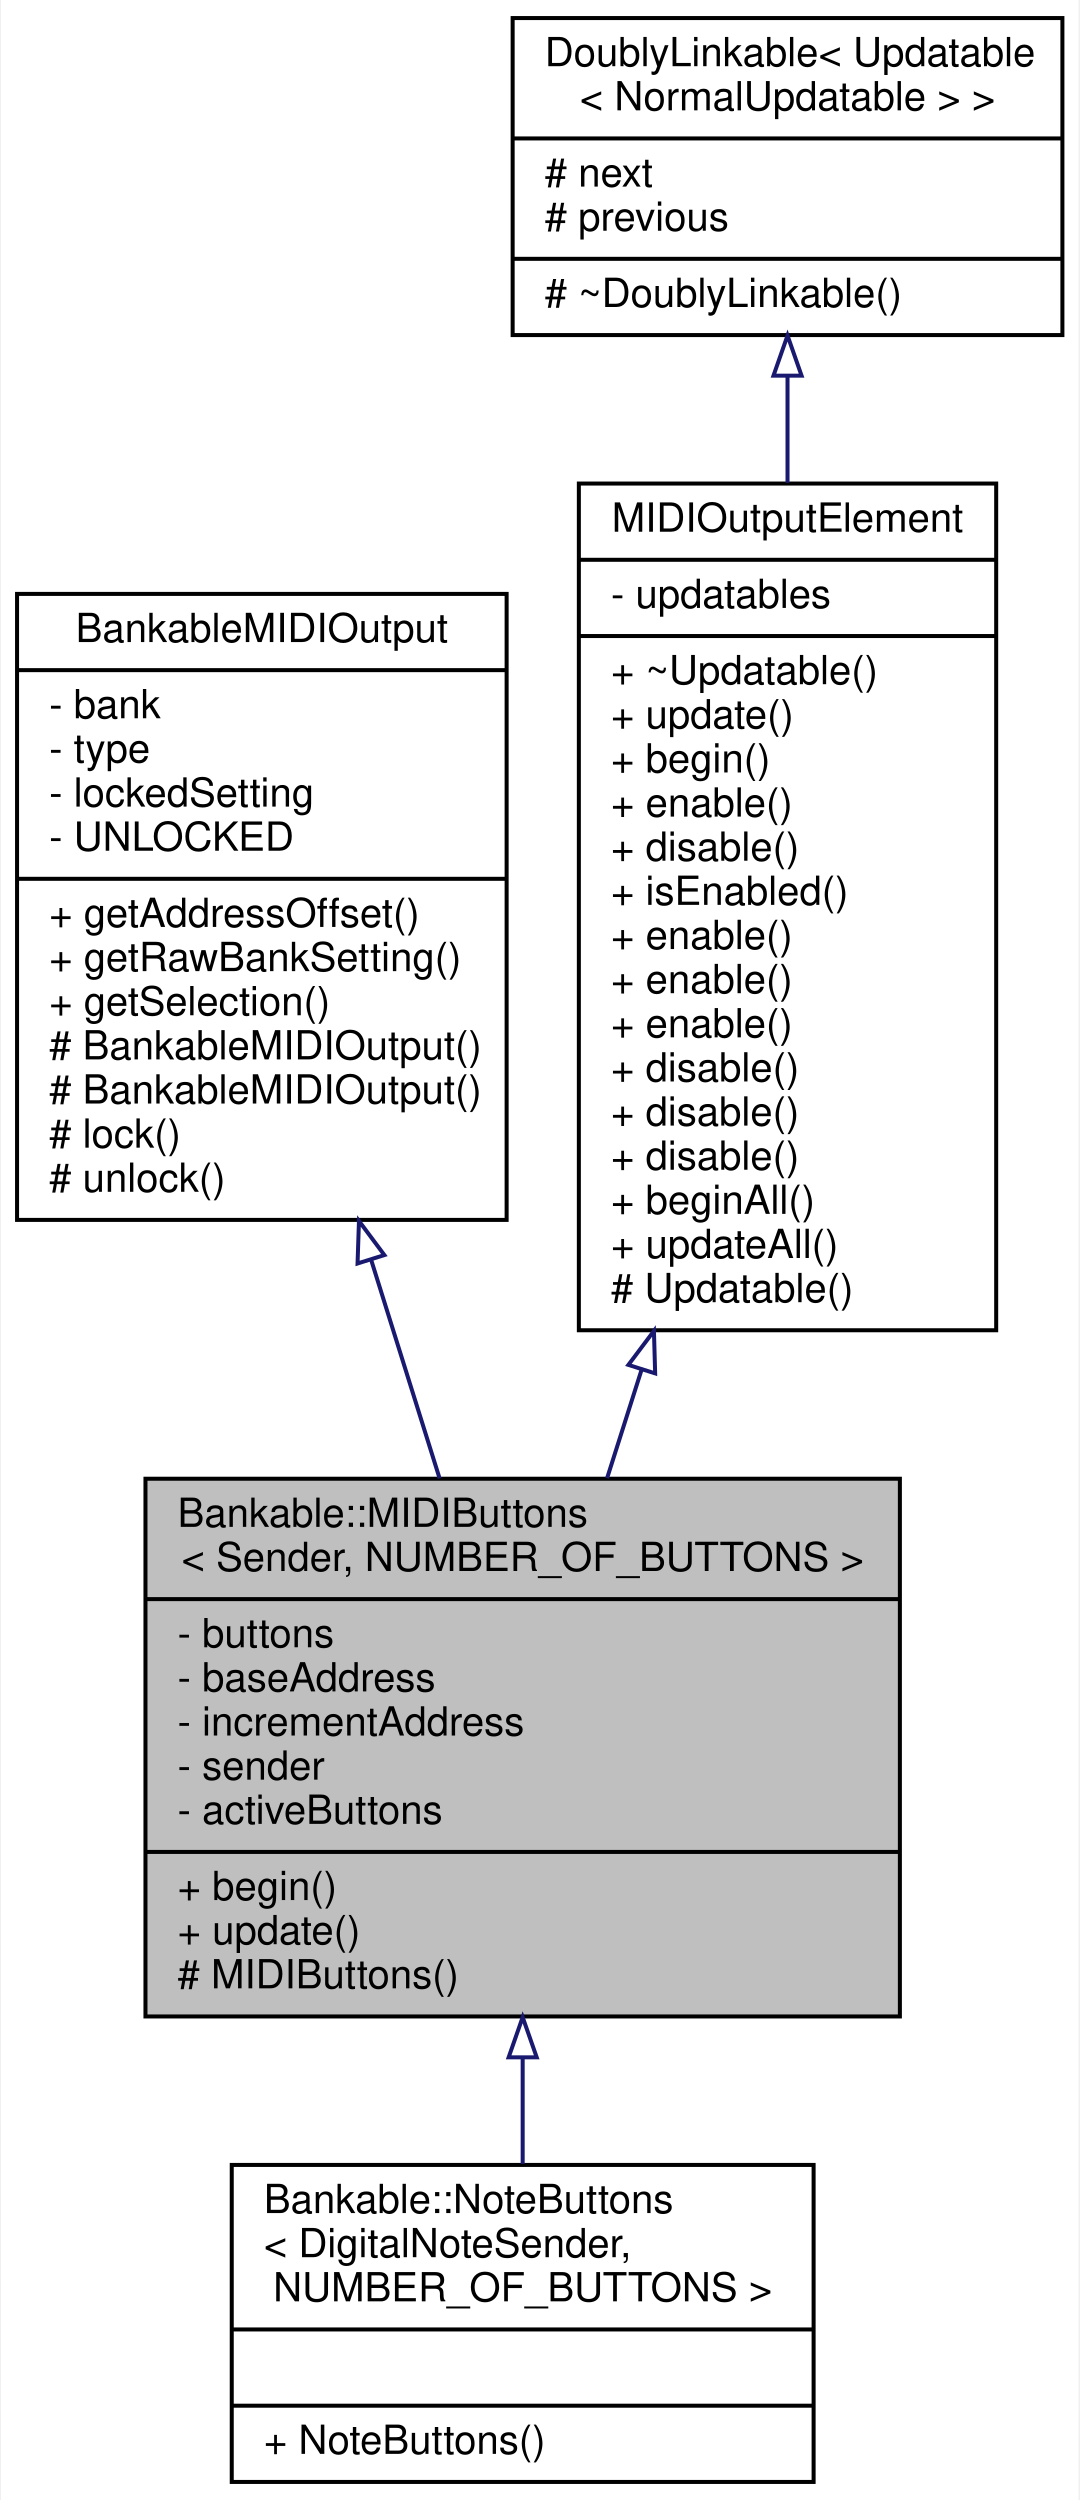
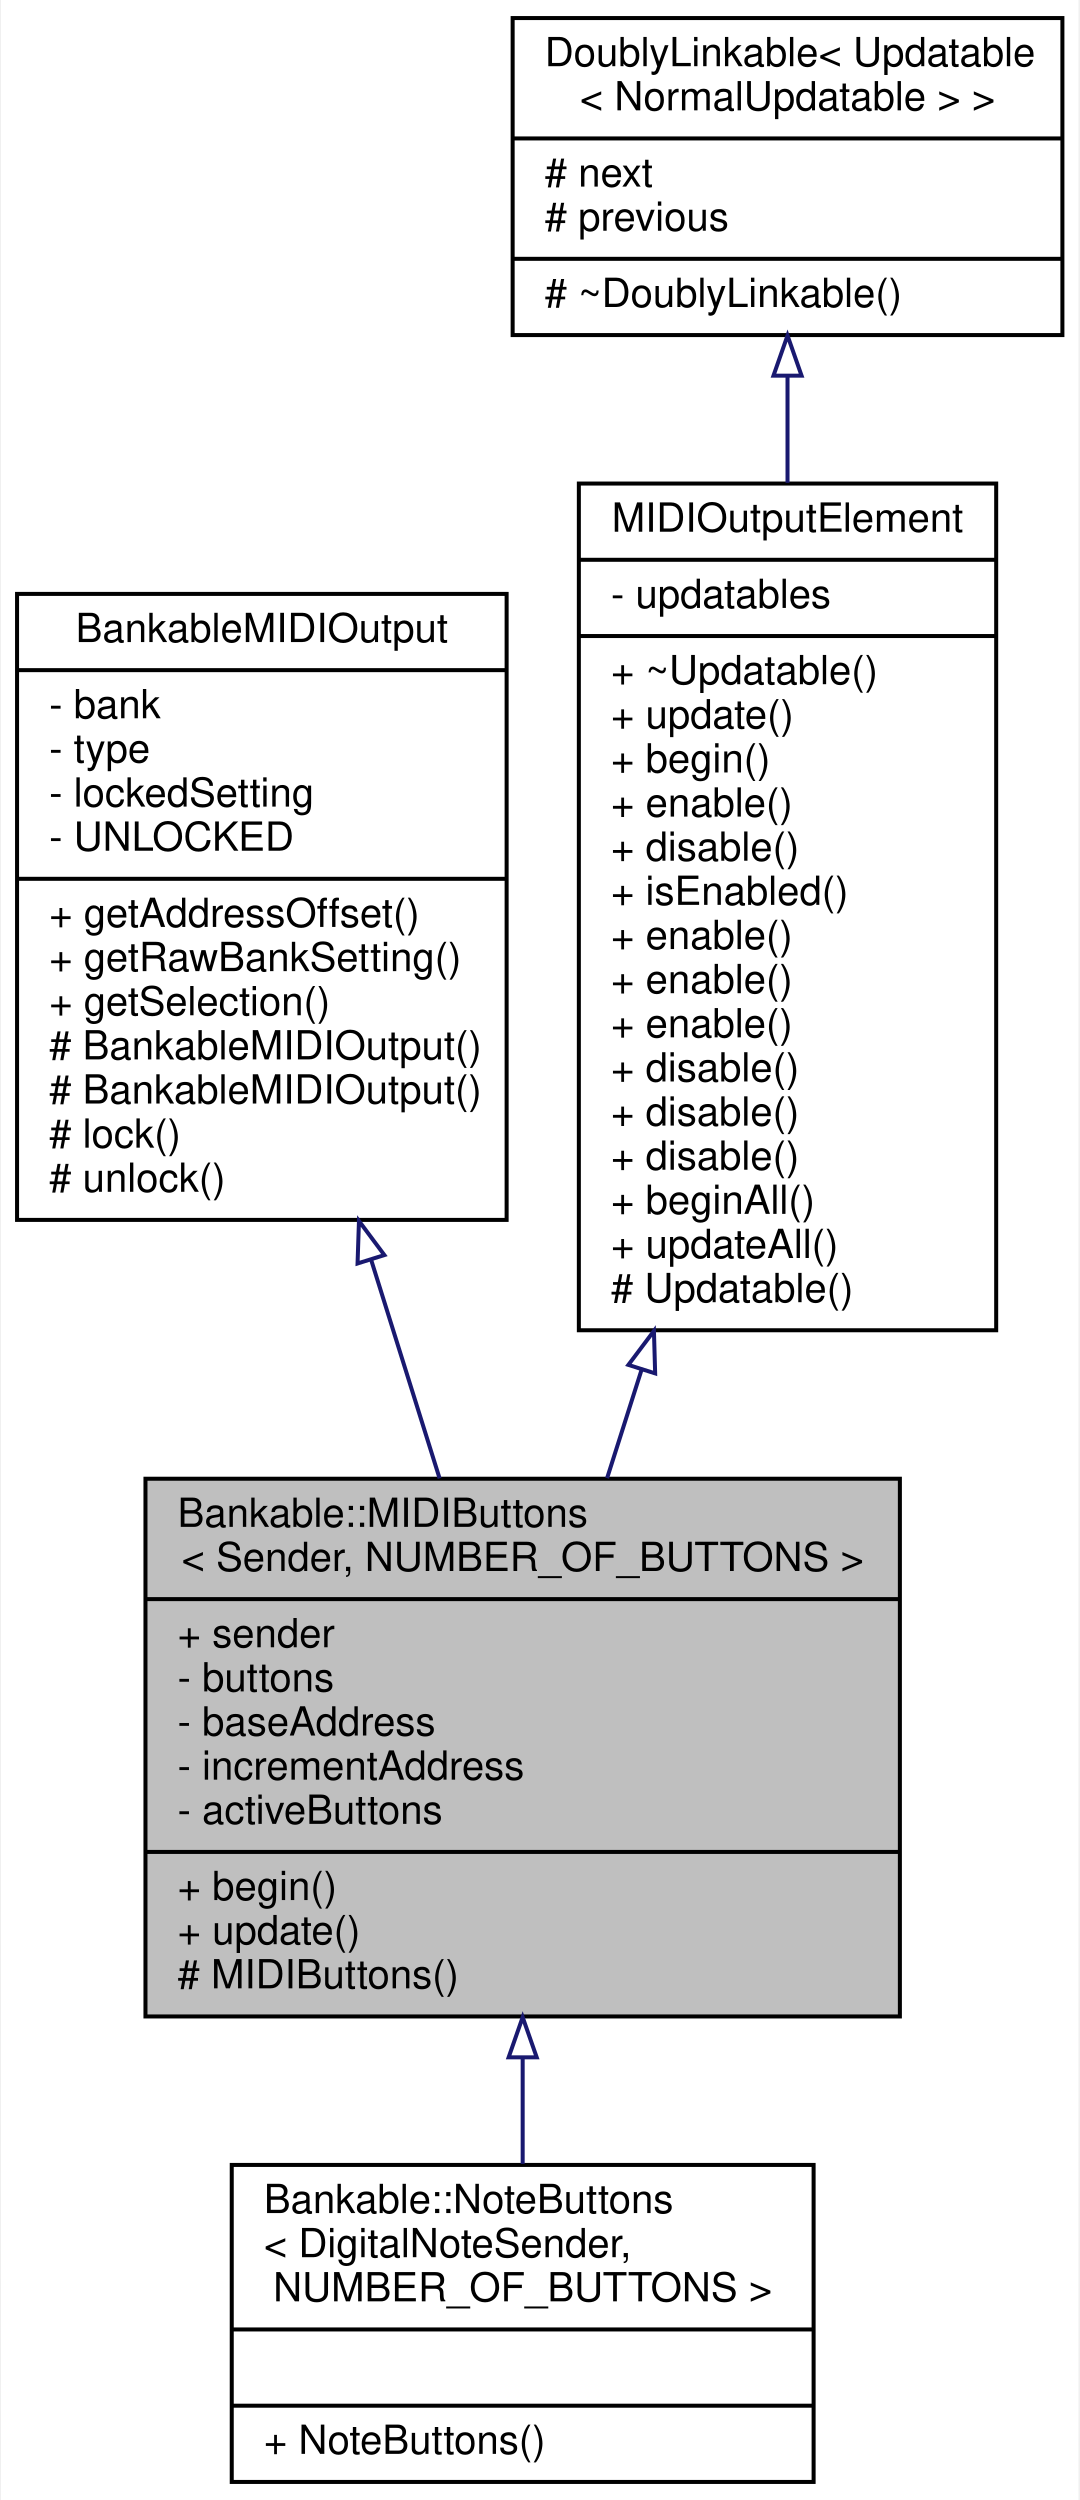
<svg xmlns="http://www.w3.org/2000/svg" xmlns:xlink="http://www.w3.org/1999/xlink" width="269pt" height="623pt" viewBox="0.00 0.00 268.50 623.00">
  <g id="graph0" class="graph" transform="scale(1 1) rotate(0) translate(4 619)">
    <polygon fill="white" stroke="none" points="-4,4 -4,-619 264.5,-619 264.5,4 -4,4" />
    <g id="node1" class="node">
      <g id="a_node1">
        <a xlink:title="An abstract class for momentary push buttons that send MIDI events.">
          <polygon fill="#bfbfbf" stroke="black" points="32,-116.5 32,-250.5 220,-250.5 220,-116.5 32,-116.5" />
          <text text-anchor="start" x="40" y="-238.5" font-family="Helvetica,sans-Serif" font-size="10.00">Bankable::MIDIButtons</text>
          <text text-anchor="middle" x="126" y="-227.5" font-family="Helvetica,sans-Serif" font-size="10.00">&lt; Sender, NUMBER_OF_BUTTONS &gt;</text>
          <polyline fill="none" stroke="black" points="32,-220.5 220,-220.5 " />
-           <text text-anchor="start" x="40" y="-208.5" font-family="Helvetica,sans-Serif" font-size="10.00">- buttons</text>
-           <text text-anchor="start" x="40" y="-197.5" font-family="Helvetica,sans-Serif" font-size="10.00">- baseAddress</text>
-           <text text-anchor="start" x="40" y="-186.5" font-family="Helvetica,sans-Serif" font-size="10.00">- incrementAddress</text>
-           <text text-anchor="start" x="40" y="-175.5" font-family="Helvetica,sans-Serif" font-size="10.00">- sender</text>
+           <text text-anchor="start" x="40" y="-208.5" font-family="Helvetica,sans-Serif" font-size="10.00">+ sender</text>
+           <text text-anchor="start" x="40" y="-197.5" font-family="Helvetica,sans-Serif" font-size="10.00">- buttons</text>
+           <text text-anchor="start" x="40" y="-186.5" font-family="Helvetica,sans-Serif" font-size="10.00">- baseAddress</text>
+           <text text-anchor="start" x="40" y="-175.5" font-family="Helvetica,sans-Serif" font-size="10.00">- incrementAddress</text>
          <text text-anchor="start" x="40" y="-164.5" font-family="Helvetica,sans-Serif" font-size="10.00">- activeButtons</text>
          <polyline fill="none" stroke="black" points="32,-157.5 220,-157.5 " />
          <text text-anchor="start" x="40" y="-145.5" font-family="Helvetica,sans-Serif" font-size="10.00">+ begin()</text>
          <text text-anchor="start" x="40" y="-134.5" font-family="Helvetica,sans-Serif" font-size="10.00">+ update()</text>
          <text text-anchor="start" x="40" y="-123.5" font-family="Helvetica,sans-Serif" font-size="10.00"># MIDIButtons()</text>
        </a>
      </g>
    </g>
    <g id="node5" class="node">
      <g id="a_node5">
        <a xlink:href="../../d6/d5b/classBankable_1_1NoteButtons.html" target="_top" xlink:title="A class of MIDIOutputElements that read the input of a collection of momentary push buttons or switch...">
          <polygon fill="white" stroke="black" points="53.5,-0.5 53.5,-79.5 198.5,-79.5 198.5,-0.5 53.5,-0.5" />
          <text text-anchor="start" x="61.5" y="-67.5" font-family="Helvetica,sans-Serif" font-size="10.00">Bankable::NoteButtons</text>
          <text text-anchor="start" x="61.5" y="-56.5" font-family="Helvetica,sans-Serif" font-size="10.00">&lt; DigitalNoteSender,</text>
          <text text-anchor="middle" x="126" y="-45.5" font-family="Helvetica,sans-Serif" font-size="10.00"> NUMBER_OF_BUTTONS &gt;</text>
          <polyline fill="none" stroke="black" points="53.5,-38.5 198.5,-38.5 " />
          <text text-anchor="middle" x="126" y="-26.5" font-family="Helvetica,sans-Serif" font-size="10.00"> </text>
          <polyline fill="none" stroke="black" points="53.5,-19.5 198.5,-19.5 " />
          <text text-anchor="start" x="61.5" y="-7.5" font-family="Helvetica,sans-Serif" font-size="10.00">+ NoteButtons()</text>
        </a>
      </g>
    </g>
    <g id="edge4" class="edge">
      <path fill="none" stroke="midnightblue" d="M126,-106.03C126,-96.947 126,-87.99 126,-79.763" />
      <polygon fill="none" stroke="midnightblue" points="122.5,-106.307 126,-116.307 129.5,-106.307 122.5,-106.307" />
    </g>
    <g id="node2" class="node">
      <g id="a_node2">
        <a xlink:href="../../d3/d43/classBankableMIDIOutput.html" target="_top" xlink:title="A base class for all MIDIOutputElement::s that can be banked.">
          <polygon fill="white" stroke="black" points="0,-315 0,-471 122,-471 122,-315 0,-315" />
          <text text-anchor="middle" x="61" y="-459" font-family="Helvetica,sans-Serif" font-size="10.00">BankableMIDIOutput</text>
          <polyline fill="none" stroke="black" points="0,-452 122,-452 " />
          <text text-anchor="start" x="8" y="-440" font-family="Helvetica,sans-Serif" font-size="10.00">- bank</text>
          <text text-anchor="start" x="8" y="-429" font-family="Helvetica,sans-Serif" font-size="10.00">- type</text>
          <text text-anchor="start" x="8" y="-418" font-family="Helvetica,sans-Serif" font-size="10.00">- lockedSetting</text>
          <text text-anchor="start" x="8" y="-407" font-family="Helvetica,sans-Serif" font-size="10.00">- UNLOCKED</text>
          <polyline fill="none" stroke="black" points="0,-400 122,-400 " />
          <text text-anchor="start" x="8" y="-388" font-family="Helvetica,sans-Serif" font-size="10.00">+ getAddressOffset()</text>
          <text text-anchor="start" x="8" y="-377" font-family="Helvetica,sans-Serif" font-size="10.00">+ getRawBankSetting()</text>
          <text text-anchor="start" x="8" y="-366" font-family="Helvetica,sans-Serif" font-size="10.00">+ getSelection()</text>
          <text text-anchor="start" x="8" y="-355" font-family="Helvetica,sans-Serif" font-size="10.00"># BankableMIDIOutput()</text>
          <text text-anchor="start" x="8" y="-344" font-family="Helvetica,sans-Serif" font-size="10.00"># BankableMIDIOutput()</text>
          <text text-anchor="start" x="8" y="-333" font-family="Helvetica,sans-Serif" font-size="10.00"># lock()</text>
          <text text-anchor="start" x="8" y="-322" font-family="Helvetica,sans-Serif" font-size="10.00"># unlock()</text>
        </a>
      </g>
    </g>
    <g id="edge1" class="edge">
      <path fill="none" stroke="midnightblue" d="M88.252,-305.002C93.954,-286.799 99.878,-267.89 105.295,-250.595" />
      <polygon fill="none" stroke="midnightblue" points="84.853,-304.146 85.204,-314.735 91.533,-306.238 84.853,-304.146" />
    </g>
    <g id="node3" class="node">
      <g id="a_node3">
        <a xlink:href="../../d5/de0/classUpdatable.html" target="_top" xlink:title=" ">
          <polygon fill="white" stroke="black" points="140,-287.5 140,-498.5 244,-498.5 244,-287.5 140,-287.5" />
          <text text-anchor="middle" x="192" y="-486.5" font-family="Helvetica,sans-Serif" font-size="10.00">MIDIOutputElement</text>
          <polyline fill="none" stroke="black" points="140,-479.5 244,-479.5 " />
          <text text-anchor="start" x="148" y="-467.5" font-family="Helvetica,sans-Serif" font-size="10.00">- updatables</text>
          <polyline fill="none" stroke="black" points="140,-460.5 244,-460.5 " />
          <text text-anchor="start" x="148" y="-448.5" font-family="Helvetica,sans-Serif" font-size="10.00">+ ~Updatable()</text>
          <text text-anchor="start" x="148" y="-437.5" font-family="Helvetica,sans-Serif" font-size="10.00">+ update()</text>
          <text text-anchor="start" x="148" y="-426.5" font-family="Helvetica,sans-Serif" font-size="10.00">+ begin()</text>
          <text text-anchor="start" x="148" y="-415.5" font-family="Helvetica,sans-Serif" font-size="10.00">+ enable()</text>
          <text text-anchor="start" x="148" y="-404.5" font-family="Helvetica,sans-Serif" font-size="10.00">+ disable()</text>
          <text text-anchor="start" x="148" y="-393.5" font-family="Helvetica,sans-Serif" font-size="10.00">+ isEnabled()</text>
          <text text-anchor="start" x="148" y="-382.5" font-family="Helvetica,sans-Serif" font-size="10.00">+ enable()</text>
          <text text-anchor="start" x="148" y="-371.5" font-family="Helvetica,sans-Serif" font-size="10.00">+ enable()</text>
          <text text-anchor="start" x="148" y="-360.5" font-family="Helvetica,sans-Serif" font-size="10.00">+ enable()</text>
          <text text-anchor="start" x="148" y="-349.5" font-family="Helvetica,sans-Serif" font-size="10.00">+ disable()</text>
          <text text-anchor="start" x="148" y="-338.5" font-family="Helvetica,sans-Serif" font-size="10.00">+ disable()</text>
          <text text-anchor="start" x="148" y="-327.5" font-family="Helvetica,sans-Serif" font-size="10.00">+ disable()</text>
          <text text-anchor="start" x="148" y="-316.5" font-family="Helvetica,sans-Serif" font-size="10.00">+ beginAll()</text>
          <text text-anchor="start" x="148" y="-305.5" font-family="Helvetica,sans-Serif" font-size="10.00">+ updateAll()</text>
          <text text-anchor="start" x="148" y="-294.5" font-family="Helvetica,sans-Serif" font-size="10.00"># Updatable()</text>
        </a>
      </g>
    </g>
    <g id="edge2" class="edge">
      <path fill="none" stroke="midnightblue" d="M155.643,-277.694C152.708,-268.467 149.809,-259.353 147.039,-250.647" />
      <polygon fill="none" stroke="midnightblue" points="152.343,-278.869 158.71,-287.338 159.014,-276.748 152.343,-278.869" />
    </g>
    <g id="node4" class="node">
      <g id="a_node4">
        <a xlink:href="../../d4/d23/classDoublyLinkable.html" target="_top" xlink:title=" ">
          <polygon fill="white" stroke="black" points="123.5,-535.5 123.5,-614.5 260.5,-614.5 260.5,-535.5 123.5,-535.5" />
          <text text-anchor="start" x="131.5" y="-602.5" font-family="Helvetica,sans-Serif" font-size="10.00">DoublyLinkable&lt; Updatable</text>
          <text text-anchor="middle" x="192" y="-591.5" font-family="Helvetica,sans-Serif" font-size="10.00">&lt; NormalUpdatable &gt; &gt;</text>
          <polyline fill="none" stroke="black" points="123.5,-584.5 260.5,-584.5 " />
          <text text-anchor="start" x="131.5" y="-572.5" font-family="Helvetica,sans-Serif" font-size="10.00"># next</text>
          <text text-anchor="start" x="131.5" y="-561.5" font-family="Helvetica,sans-Serif" font-size="10.00"># previous</text>
          <polyline fill="none" stroke="black" points="123.5,-554.5 260.5,-554.5 " />
          <text text-anchor="start" x="131.5" y="-542.5" font-family="Helvetica,sans-Serif" font-size="10.00"># ~DoublyLinkable()</text>
        </a>
      </g>
    </g>
    <g id="edge3" class="edge">
      <path fill="none" stroke="midnightblue" d="M192,-525.16C192,-516.809 192,-507.856 192,-498.694" />
      <polygon fill="none" stroke="midnightblue" points="188.5,-525.385 192,-535.385 195.5,-525.386 188.5,-525.385" />
    </g>
  </g>
</svg>
